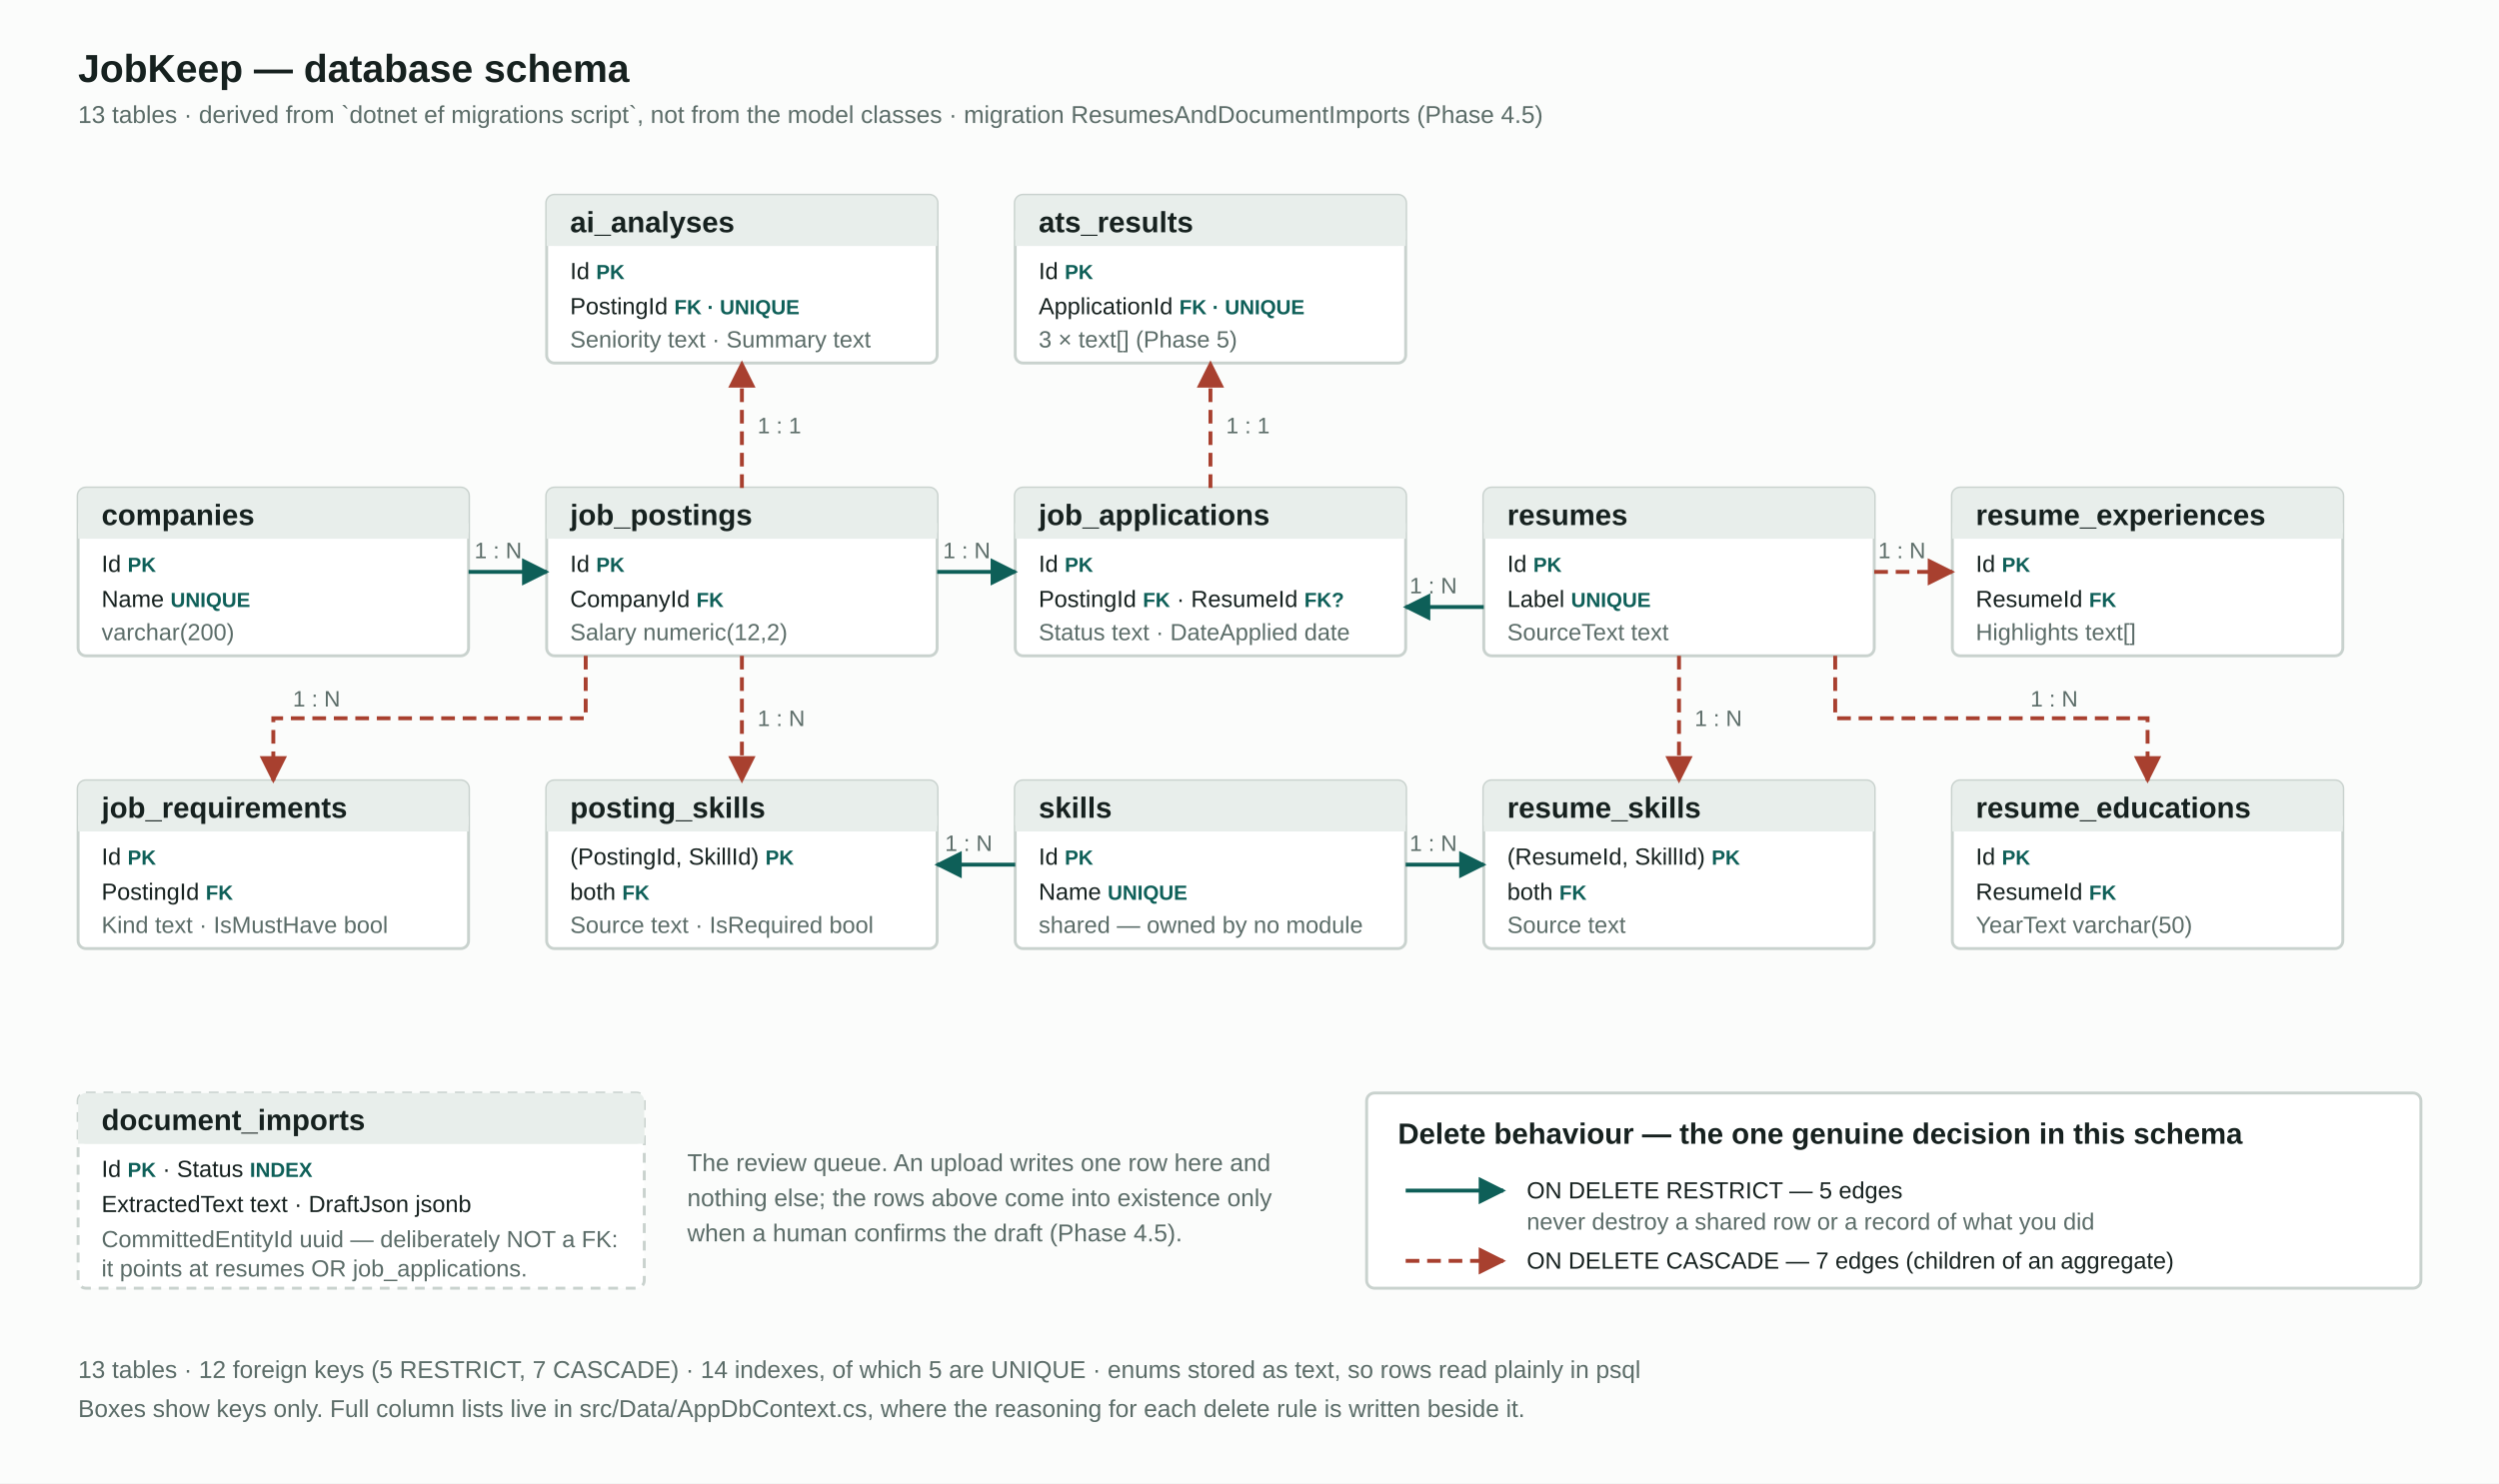
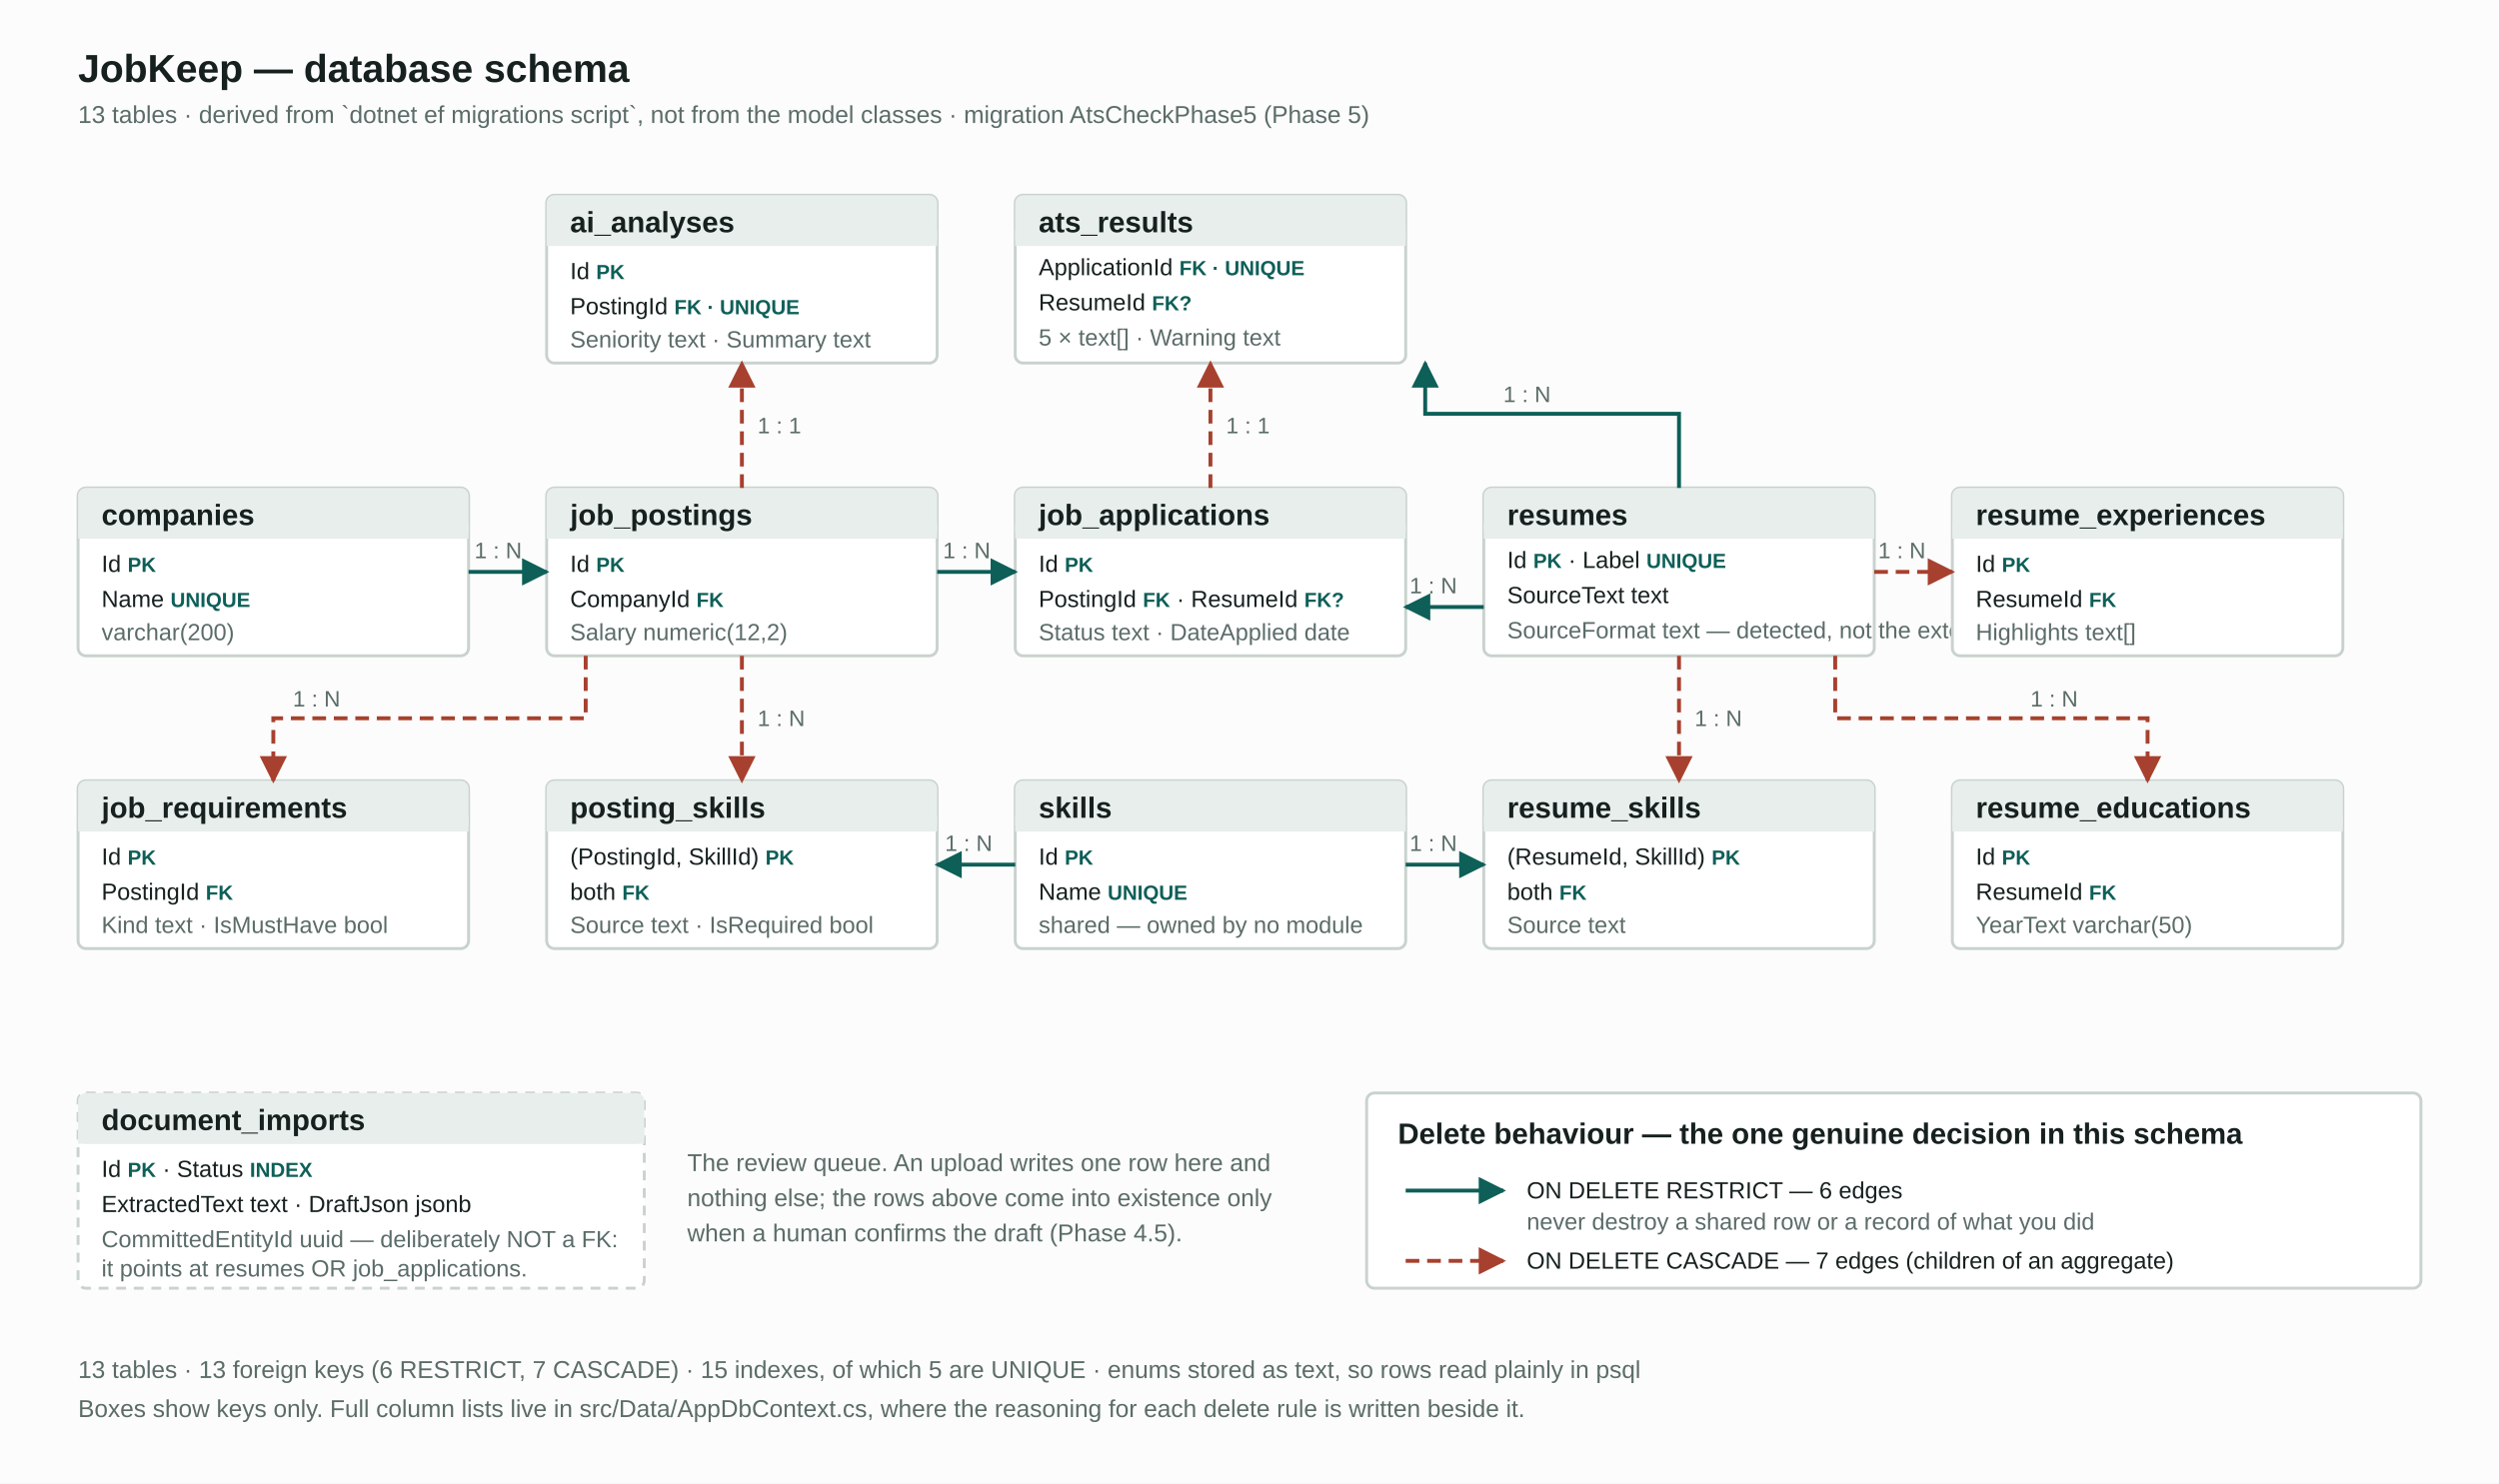
<svg xmlns="http://www.w3.org/2000/svg" viewBox="0 0 1280 760" width="1280" height="760" role="img" aria-labelledby="erdTitle erdDesc" font-family="'Segoe UI', 'Helvetica Neue', Arial, sans-serif">
  <rect x="0" y="0" width="1280" height="760" fill="#FBFCFB" />
  <defs>
    <marker id="restrictArrow" viewBox="0 0 10 10" refX="9" refY="5" markerWidth="7" markerHeight="7" orient="auto-start-reverse">
      <path d="M 0 0 L 10 5 L 0 10 z" fill="#0E5F58" />
    </marker>
    <marker id="cascadeArrow" viewBox="0 0 10 10" refX="9" refY="5" markerWidth="7" markerHeight="7" orient="auto-start-reverse">
      <path d="M 0 0 L 10 5 L 0 10 z" fill="#A8402F" />
    </marker>
  </defs>
  <style>
    .tbl   { fill:#FFFFFF; stroke:#C9D2CE; stroke-width:1.5; }
    .hdr   { fill:#E8EEEB; }
    .name  { fill:#16211F; font-size:15px; font-weight:600; }
    .col   { fill:#16211F; font-size:12px; }
    .type  { fill:#5B6C68; font-size:12px; }
    .card  { fill:#5B6C68; font-size:11.5px; }
    .rule  { stroke:#0E5F58; stroke-width:2; fill:none; }
    .casc  { stroke:#A8402F; stroke-width:2; fill:none; stroke-dasharray:7 4; }
    .h1    { fill:#16211F; font-size:20px; font-weight:600; }
    .sub   { fill:#5B6C68; font-size:12.5px; }
    .tag   { fill:#0E5F58; font-size:10.5px; font-weight:600; }
  </style>
  <text class="h1" x="40" y="42">JobKeep — database schema</text>
-   <text class="sub" x="40" y="63">13 tables · derived from `dotnet ef migrations script`, not from the model classes · migration ResumesAndDocumentImports (Phase 4.5)</text>
+   <text class="sub" x="40" y="63">13 tables · derived from `dotnet ef migrations script`, not from the model classes · migration AtsCheckPhase5 (Phase 5)</text>
  <g>
    <rect class="tbl" x="280" y="100" width="200" height="86" rx="4" />
    <rect class="hdr" x="280" y="100" width="200" height="26" rx="4" />
    <rect class="hdr" x="280" y="118" width="200" height="8" />
    <text class="name" x="292" y="119">ai_analyses</text>
    <text class="col" x="292" y="143">Id <tspan class="tag">PK</tspan>
    </text>
    <text class="col" x="292" y="161">PostingId <tspan class="tag">FK · UNIQUE</tspan>
    </text>
    <text class="type" x="292" y="178">Seniority text · Summary text</text>
  </g>
  <g>
    <rect class="tbl" x="520" y="100" width="200" height="86" rx="4" />
    <rect class="hdr" x="520" y="100" width="200" height="26" rx="4" />
    <rect class="hdr" x="520" y="118" width="200" height="8" />
    <text class="name" x="532" y="119">ats_results</text>
-     <text class="col" x="532" y="143">Id <tspan class="tag">PK</tspan>
-     </text>
-     <text class="col" x="532" y="161">ApplicationId <tspan class="tag">FK · UNIQUE</tspan>
-     </text>
-     <text class="type" x="532" y="178">3 × text[]  (Phase 5)</text>
+     <text class="col" x="532" y="141">ApplicationId <tspan class="tag">FK · UNIQUE</tspan>
+     </text>
+     <text class="col" x="532" y="159">ResumeId <tspan class="tag">FK?</tspan>
+     </text>
+     <text class="type" x="532" y="177">5 × text[] · Warning text</text>
  </g>
  <g>
    <rect class="tbl" x="40" y="250" width="200" height="86" rx="4" />
    <rect class="hdr" x="40" y="250" width="200" height="26" rx="4" />
    <rect class="hdr" x="40" y="268" width="200" height="8" />
    <text class="name" x="52" y="269">companies</text>
    <text class="col" x="52" y="293">Id <tspan class="tag">PK</tspan>
    </text>
    <text class="col" x="52" y="311">Name <tspan class="tag">UNIQUE</tspan>
    </text>
    <text class="type" x="52" y="328">varchar(200)</text>
  </g>
  <g>
    <rect class="tbl" x="280" y="250" width="200" height="86" rx="4" />
    <rect class="hdr" x="280" y="250" width="200" height="26" rx="4" />
    <rect class="hdr" x="280" y="268" width="200" height="8" />
    <text class="name" x="292" y="269">job_postings</text>
    <text class="col" x="292" y="293">Id <tspan class="tag">PK</tspan>
    </text>
    <text class="col" x="292" y="311">CompanyId <tspan class="tag">FK</tspan>
    </text>
    <text class="type" x="292" y="328">Salary numeric(12,2)</text>
  </g>
  <g>
    <rect class="tbl" x="520" y="250" width="200" height="86" rx="4" />
    <rect class="hdr" x="520" y="250" width="200" height="26" rx="4" />
    <rect class="hdr" x="520" y="268" width="200" height="8" />
    <text class="name" x="532" y="269">job_applications</text>
    <text class="col" x="532" y="293">Id <tspan class="tag">PK</tspan>
    </text>
    <text class="col" x="532" y="311">PostingId <tspan class="tag">FK</tspan> · ResumeId <tspan class="tag">FK?</tspan>
    </text>
    <text class="type" x="532" y="328">Status text · DateApplied date</text>
  </g>
  <g>
    <rect class="tbl" x="760" y="250" width="200" height="86" rx="4" />
    <rect class="hdr" x="760" y="250" width="200" height="26" rx="4" />
    <rect class="hdr" x="760" y="268" width="200" height="8" />
    <text class="name" x="772" y="269">resumes</text>
-     <text class="col" x="772" y="293">Id <tspan class="tag">PK</tspan>
-     </text>
-     <text class="col" x="772" y="311">Label <tspan class="tag">UNIQUE</tspan>
-     </text>
-     <text class="type" x="772" y="328">SourceText text</text>
+     <text class="col" x="772" y="291">Id <tspan class="tag">PK</tspan> · Label <tspan class="tag">UNIQUE</tspan>
+     </text>
+     <text class="col" x="772" y="309">SourceText text</text>
+     <text class="type" x="772" y="327">SourceFormat text — detected, not the extension</text>
  </g>
  <g>
    <rect class="tbl" x="1000" y="250" width="200" height="86" rx="4" />
    <rect class="hdr" x="1000" y="250" width="200" height="26" rx="4" />
    <rect class="hdr" x="1000" y="268" width="200" height="8" />
    <text class="name" x="1012" y="269">resume_experiences</text>
    <text class="col" x="1012" y="293">Id <tspan class="tag">PK</tspan>
    </text>
    <text class="col" x="1012" y="311">ResumeId <tspan class="tag">FK</tspan>
    </text>
    <text class="type" x="1012" y="328">Highlights text[]</text>
  </g>
  <g>
    <rect class="tbl" x="40" y="400" width="200" height="86" rx="4" />
    <rect class="hdr" x="40" y="400" width="200" height="26" rx="4" />
    <rect class="hdr" x="40" y="418" width="200" height="8" />
    <text class="name" x="52" y="419">job_requirements</text>
    <text class="col" x="52" y="443">Id <tspan class="tag">PK</tspan>
    </text>
    <text class="col" x="52" y="461">PostingId <tspan class="tag">FK</tspan>
    </text>
    <text class="type" x="52" y="478">Kind text · IsMustHave bool</text>
  </g>
  <g>
    <rect class="tbl" x="280" y="400" width="200" height="86" rx="4" />
    <rect class="hdr" x="280" y="400" width="200" height="26" rx="4" />
    <rect class="hdr" x="280" y="418" width="200" height="8" />
    <text class="name" x="292" y="419">posting_skills</text>
    <text class="col" x="292" y="443">(PostingId, SkillId) <tspan class="tag">PK</tspan>
    </text>
    <text class="col" x="292" y="461">both <tspan class="tag">FK</tspan>
    </text>
    <text class="type" x="292" y="478">Source text · IsRequired bool</text>
  </g>
  <g>
    <rect class="tbl" x="520" y="400" width="200" height="86" rx="4" />
    <rect class="hdr" x="520" y="400" width="200" height="26" rx="4" />
    <rect class="hdr" x="520" y="418" width="200" height="8" />
    <text class="name" x="532" y="419">skills</text>
    <text class="col" x="532" y="443">Id <tspan class="tag">PK</tspan>
    </text>
    <text class="col" x="532" y="461">Name <tspan class="tag">UNIQUE</tspan>
    </text>
    <text class="type" x="532" y="478">shared — owned by no module</text>
  </g>
  <g>
    <rect class="tbl" x="760" y="400" width="200" height="86" rx="4" />
    <rect class="hdr" x="760" y="400" width="200" height="26" rx="4" />
    <rect class="hdr" x="760" y="418" width="200" height="8" />
    <text class="name" x="772" y="419">resume_skills</text>
    <text class="col" x="772" y="443">(ResumeId, SkillId) <tspan class="tag">PK</tspan>
    </text>
    <text class="col" x="772" y="461">both <tspan class="tag">FK</tspan>
    </text>
    <text class="type" x="772" y="478">Source text</text>
  </g>
  <g>
    <rect class="tbl" x="1000" y="400" width="200" height="86" rx="4" />
    <rect class="hdr" x="1000" y="400" width="200" height="26" rx="4" />
    <rect class="hdr" x="1000" y="418" width="200" height="8" />
    <text class="name" x="1012" y="419">resume_educations</text>
    <text class="col" x="1012" y="443">Id <tspan class="tag">PK</tspan>
    </text>
    <text class="col" x="1012" y="461">ResumeId <tspan class="tag">FK</tspan>
    </text>
    <text class="type" x="1012" y="478">YearText varchar(50)</text>
  </g>
  <g>
    <rect class="tbl" x="40" y="560" width="290" height="100" rx="4" stroke-dasharray="5 4" />
    <rect class="hdr" x="40" y="560" width="290" height="26" rx="4" />
    <rect class="hdr" x="40" y="578" width="290" height="8" />
    <text class="name" x="52" y="579">document_imports</text>
    <text class="col" x="52" y="603">Id <tspan class="tag">PK</tspan> · Status <tspan class="tag">INDEX</tspan>
    </text>
    <text class="col" x="52" y="621">ExtractedText text · DraftJson jsonb</text>
    <text class="type" x="52" y="639">CommittedEntityId uuid — deliberately NOT a FK:</text>
    <text class="type" x="52" y="654">it points at resumes OR job_applications.</text>
  </g>
  <text class="sub" x="352" y="600">The review queue. An upload writes one row here and</text>
  <text class="sub" x="352" y="618">nothing else; the rows above come into existence only</text>
  <text class="sub" x="352" y="636">when a human confirms the draft (Phase 4.5).</text>
  <path class="rule" d="M 240 293 H 280" marker-end="url(#restrictArrow)" />
  <text class="card" x="243" y="286">1 : N</text>
  <path class="casc" d="M 380 250 V 186" marker-end="url(#cascadeArrow)" />
  <text class="card" x="388" y="222">1 : 1</text>
  <path class="rule" d="M 480 293 H 520" marker-end="url(#restrictArrow)" />
  <text class="card" x="483" y="286">1 : N</text>
  <path class="casc" d="M 380 336 V 400" marker-end="url(#cascadeArrow)" />
  <text class="card" x="388" y="372">1 : N</text>
  <path class="casc" d="M 300 336 V 368 H 140 V 400" marker-end="url(#cascadeArrow)" />
  <text class="card" x="150" y="362">1 : N</text>
  <path class="casc" d="M 620 250 V 186" marker-end="url(#cascadeArrow)" />
  <text class="card" x="628" y="222">1 : 1</text>
+   <path class="rule" d="M 860 250 V 212 H 730 V 186" marker-end="url(#restrictArrow)" />
+   <text class="card" x="770" y="206">1 : N</text>
  <path class="rule" d="M 760 311 H 720" marker-end="url(#restrictArrow)" />
  <text class="card" x="722" y="304">1 : N</text>
  <path class="casc" d="M 860 336 V 400" marker-end="url(#cascadeArrow)" />
  <text class="card" x="868" y="372">1 : N</text>
  <path class="casc" d="M 960 293 H 1000" marker-end="url(#cascadeArrow)" />
  <text class="card" x="962" y="286">1 : N</text>
  <path class="casc" d="M 940 336 V 368 H 1100 V 400" marker-end="url(#cascadeArrow)" />
  <text class="card" x="1040" y="362">1 : N</text>
  <path class="rule" d="M 520 443 H 480" marker-end="url(#restrictArrow)" />
  <text class="card" x="484" y="436">1 : N</text>
  <path class="rule" d="M 720 443 H 760" marker-end="url(#restrictArrow)" />
  <text class="card" x="722" y="436">1 : N</text>
  <g>
    <rect x="700" y="560" width="540" height="100" rx="4" fill="#FFFFFF" stroke="#C9D2CE" stroke-width="1.5" />
    <text class="name" x="716" y="586">Delete behaviour — the one genuine decision in this schema</text>
    <path class="rule" d="M 720 610 H 770" marker-end="url(#restrictArrow)" />
-     <text class="col" x="782" y="614">ON DELETE RESTRICT — 5 edges</text>
+     <text class="col" x="782" y="614">ON DELETE RESTRICT — 6 edges</text>
    <text class="type" x="782" y="630">never destroy a shared row or a record of what you did</text>
    <path class="casc" d="M 720 646 H 770" marker-end="url(#cascadeArrow)" />
    <text class="col" x="782" y="650">ON DELETE CASCADE — 7 edges (children of an aggregate)</text>
  </g>
-   <text class="sub" x="40" y="706">13 tables · 12 foreign keys (5 RESTRICT, 7 CASCADE) · 14 indexes, of which 5 are UNIQUE · enums stored as text, so rows read plainly in psql</text>
+   <text class="sub" x="40" y="706">13 tables · 13 foreign keys (6 RESTRICT, 7 CASCADE) · 15 indexes, of which 5 are UNIQUE · enums stored as text, so rows read plainly in psql</text>
  <text class="sub" x="40" y="726">Boxes show keys only. Full column lists live in src/Data/AppDbContext.cs, where the reasoning for each delete rule is written beside it.</text>
</svg>
